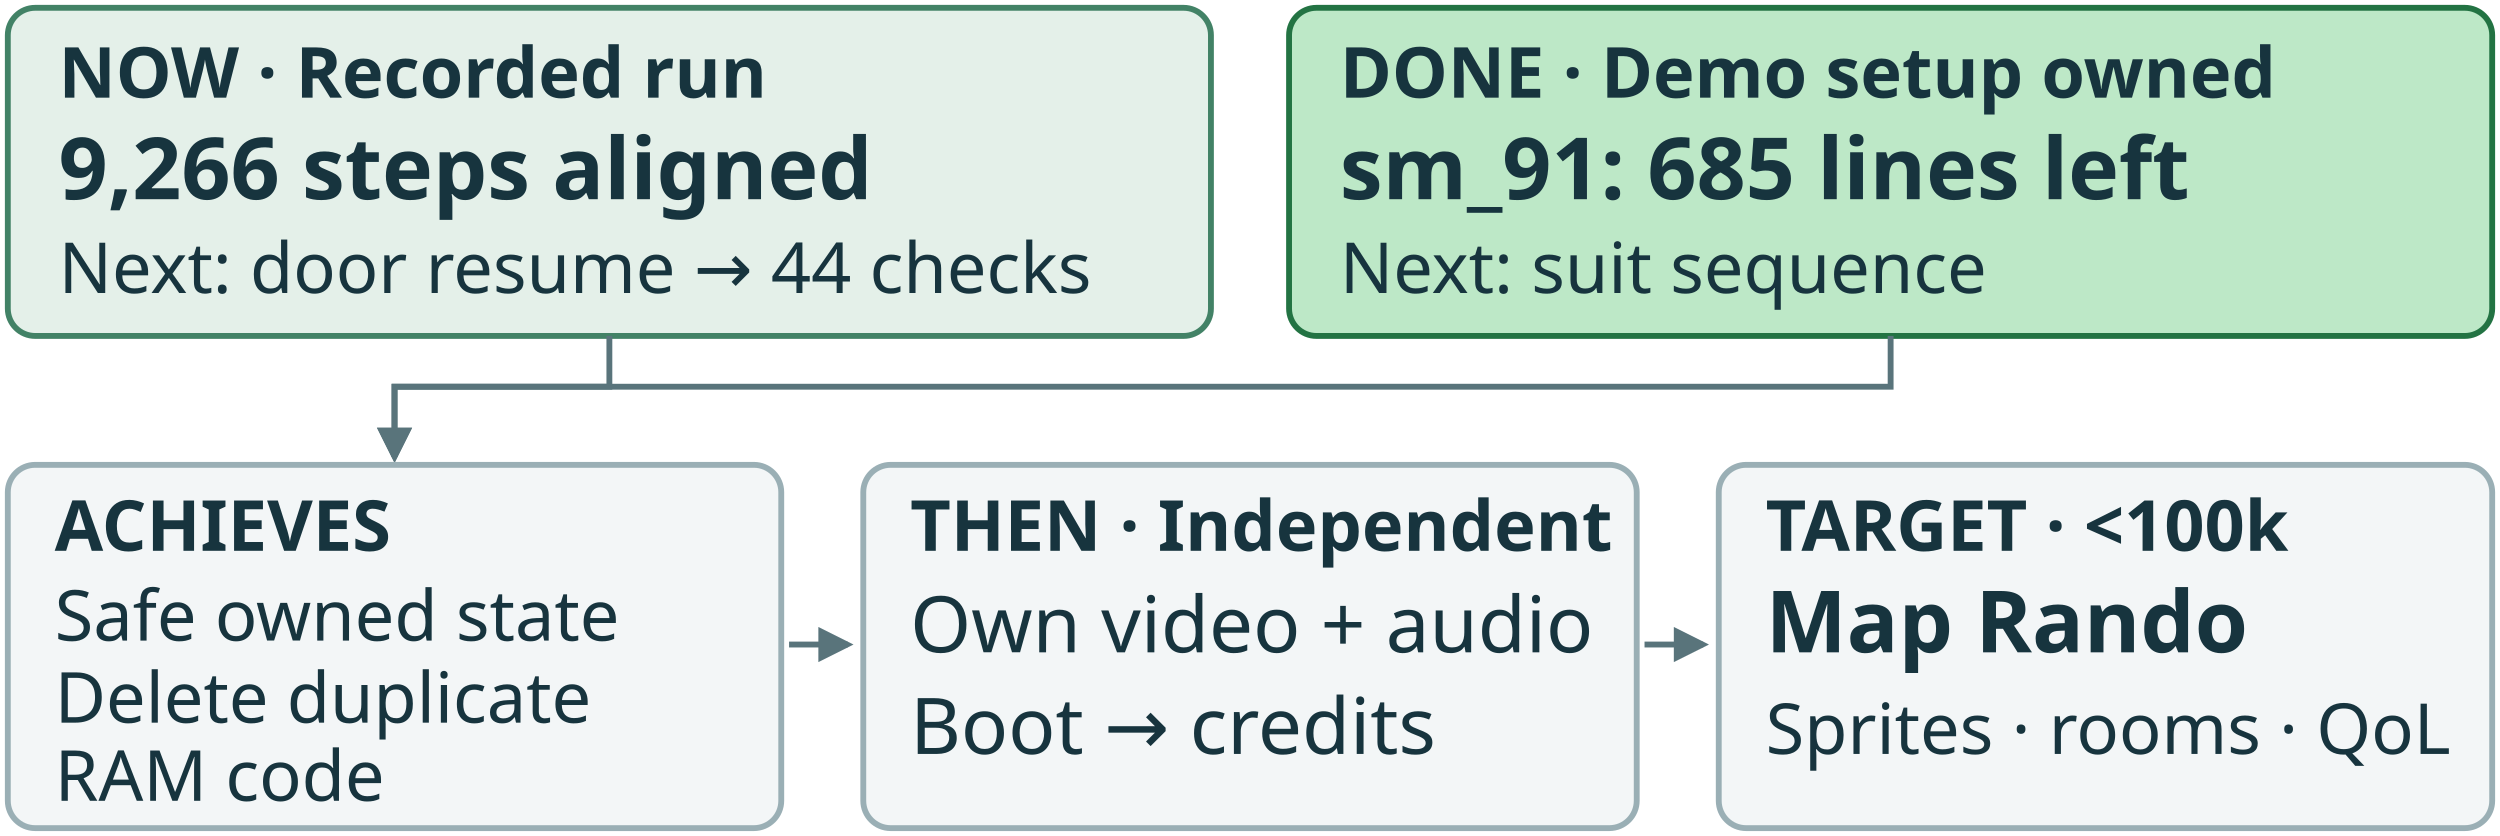
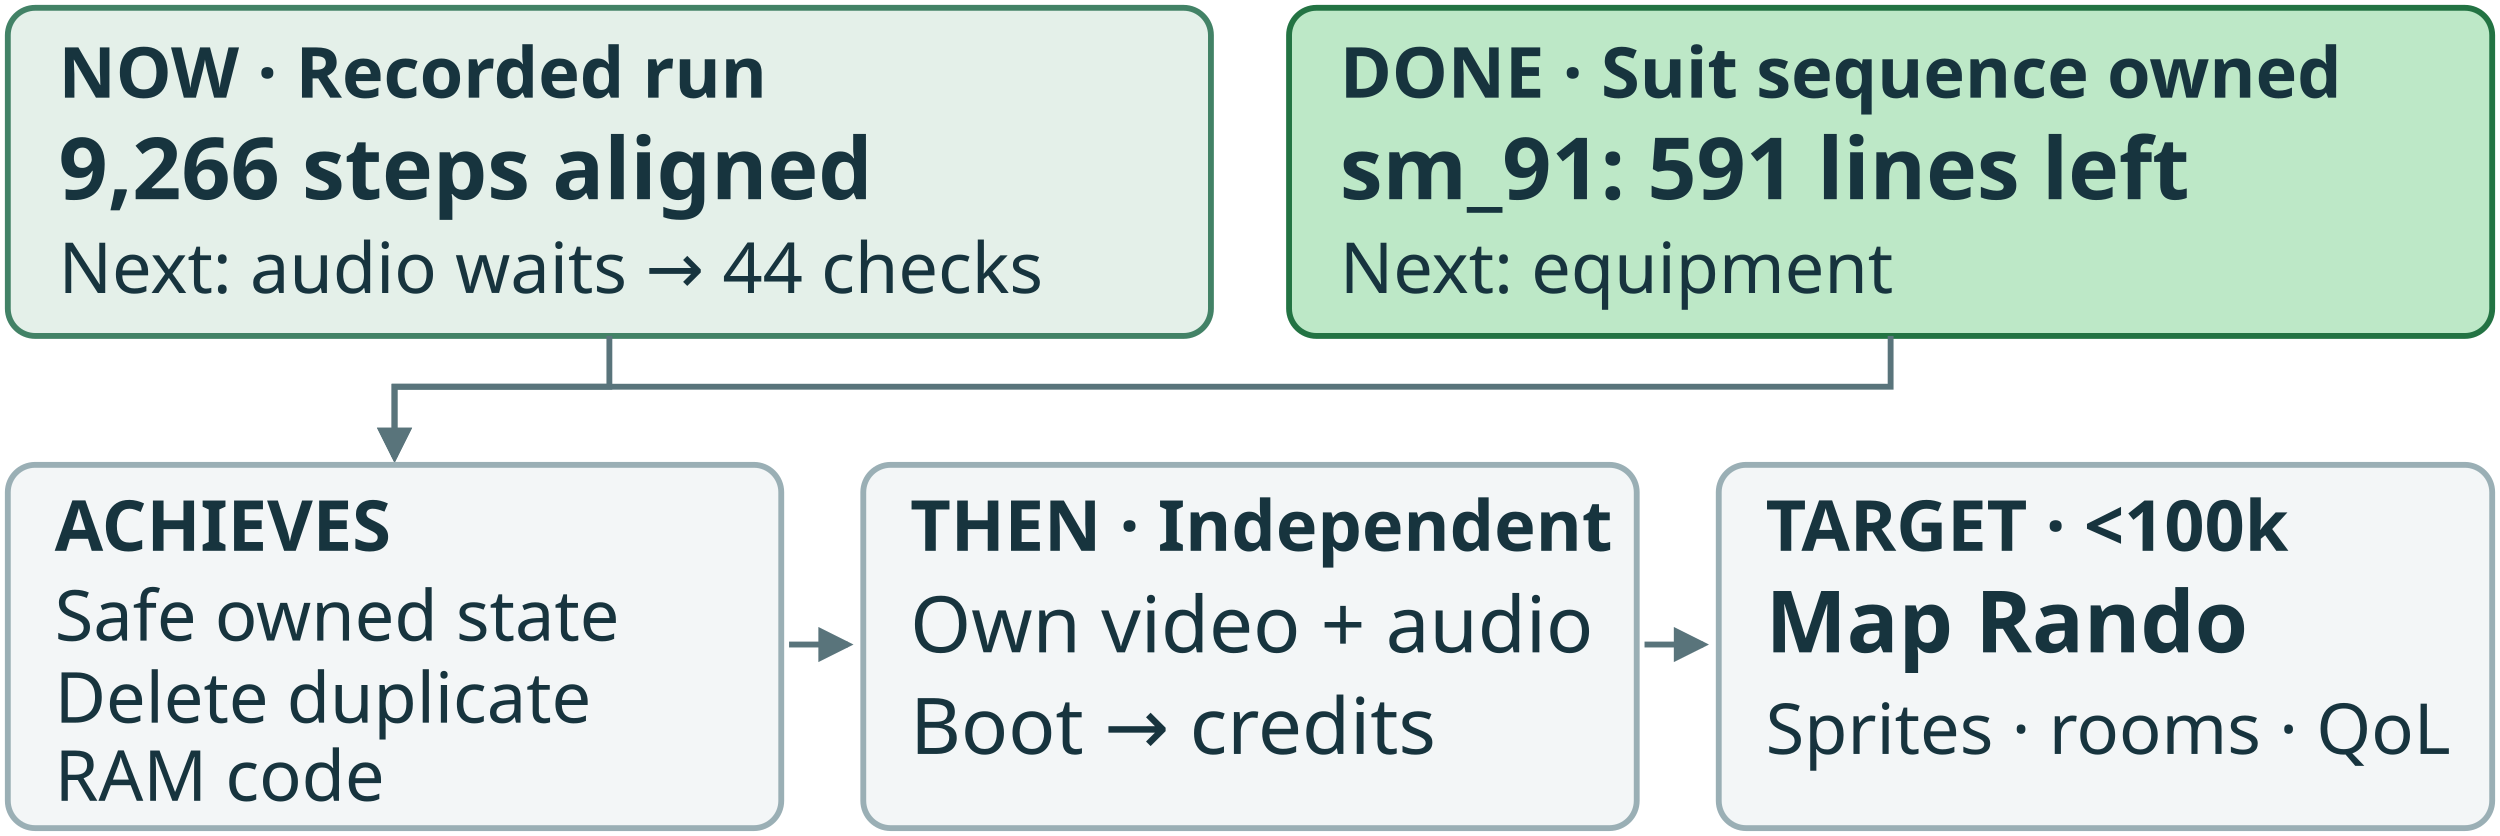
<svg xmlns="http://www.w3.org/2000/svg" width="640" height="214" viewBox="0 0 640 214" role="img" aria-labelledby="title description">
  <defs>
    <marker id="arrow" markerWidth="6" markerHeight="6" refX="5" refY="3" orient="auto">
      <path d="M0 0L6 3L0 6" fill="#59747b" />
    </marker>
  </defs>
  <style>text{font-family:system-ui,Segoe UI,sans-serif;fill:#17343e} .tag{font-size:18px;font-weight:650}.name{font-size:22px;font-weight:650}.note{font-size:20px}.small{font-size:18px}.now{fill:#e4f0e9;stroke:#428266}.done{fill:#bde8c7;stroke:#237343}.later{fill:#f3f6f7;stroke:#9aafb5}rect{stroke-width:1.5}path.link{fill:none;stroke:#59747b;stroke-width:1.5;marker-end:url(#arrow)}</style>
  <g aria-label="Now: gameplay coverage">
    <rect class="now" x="2" y="2" width="308" height="84" rx="7" />
    <text x="15" y="25" class="tag">NOW · Recorded run</text>
    <text x="15" y="51" class="name">9,266 steps aligned</text>
-     <text x="15" y="75" class="small">Next: door resume → 44 checks</text>
+     <text x="15" y="75" class="small">Next: audio waits → 44 checks</text>
  </g>
-   <g aria-label="Done: demo setup owned. Next: suit sequence; sm_91 has 685 lines left">
+   <g aria-label="Done: suit sequence owned. Next: equipment; sm_91 has 591 lines left">
    <rect class="done" x="330" y="2" width="308" height="84" rx="7" />
-     <text x="343" y="25" class="tag">DONE · Demo setup owned</text>
-     <text x="343" y="51" class="name">sm_91: 685 lines left</text>
-     <text x="343" y="75" class="small">Next: suit sequence</text>
+     <text x="343" y="25" class="tag">DONE · Suit sequence owned</text>
+     <text x="343" y="51" class="name">sm_91: 591 lines left</text>
+     <text x="343" y="75" class="small">Next: equipment</text>
  </g>
  <path class="link" d="M156 86V99H101V117" />
  <path class="link" d="M484 86V99H101V117" />
  <g aria-label="Achieves: safe owned state with duplicate RAM code deleted">
    <rect class="later" x="2" y="119" width="198" height="93" rx="7" />
    <text x="14" y="141" class="tag">ACHIEVES</text>
    <text x="14" y="164" class="small">Safe owned state</text>
    <text x="14" y="185" class="small">Delete duplicate</text>
    <text x="14" y="205" class="small">RAM code</text>
  </g>
  <path class="link" d="M202 165H217" />
  <g aria-label="Then: independent engine">
    <rect class="later" x="221" y="119" width="198" height="93" rx="7" />
    <text x="233" y="141" class="tag">THEN · Independent</text>
    <text x="233" y="167" class="note">Own video + audio</text>
    <text x="233" y="193" class="note">Boot → credits</text>
  </g>
  <path class="link" d="M421 165H436" />
  <g aria-label="Target: Map Rando engine">
    <rect class="later" x="440" y="119" width="198" height="93" rx="7" />
    <text x="452" y="141" class="tag">TARGET · &lt;100k</text>
    <text x="452" y="167" class="name">Map Rando</text>
    <text x="452" y="193" class="small">Sprites · rooms · QoL</text>
  </g>
</svg>
